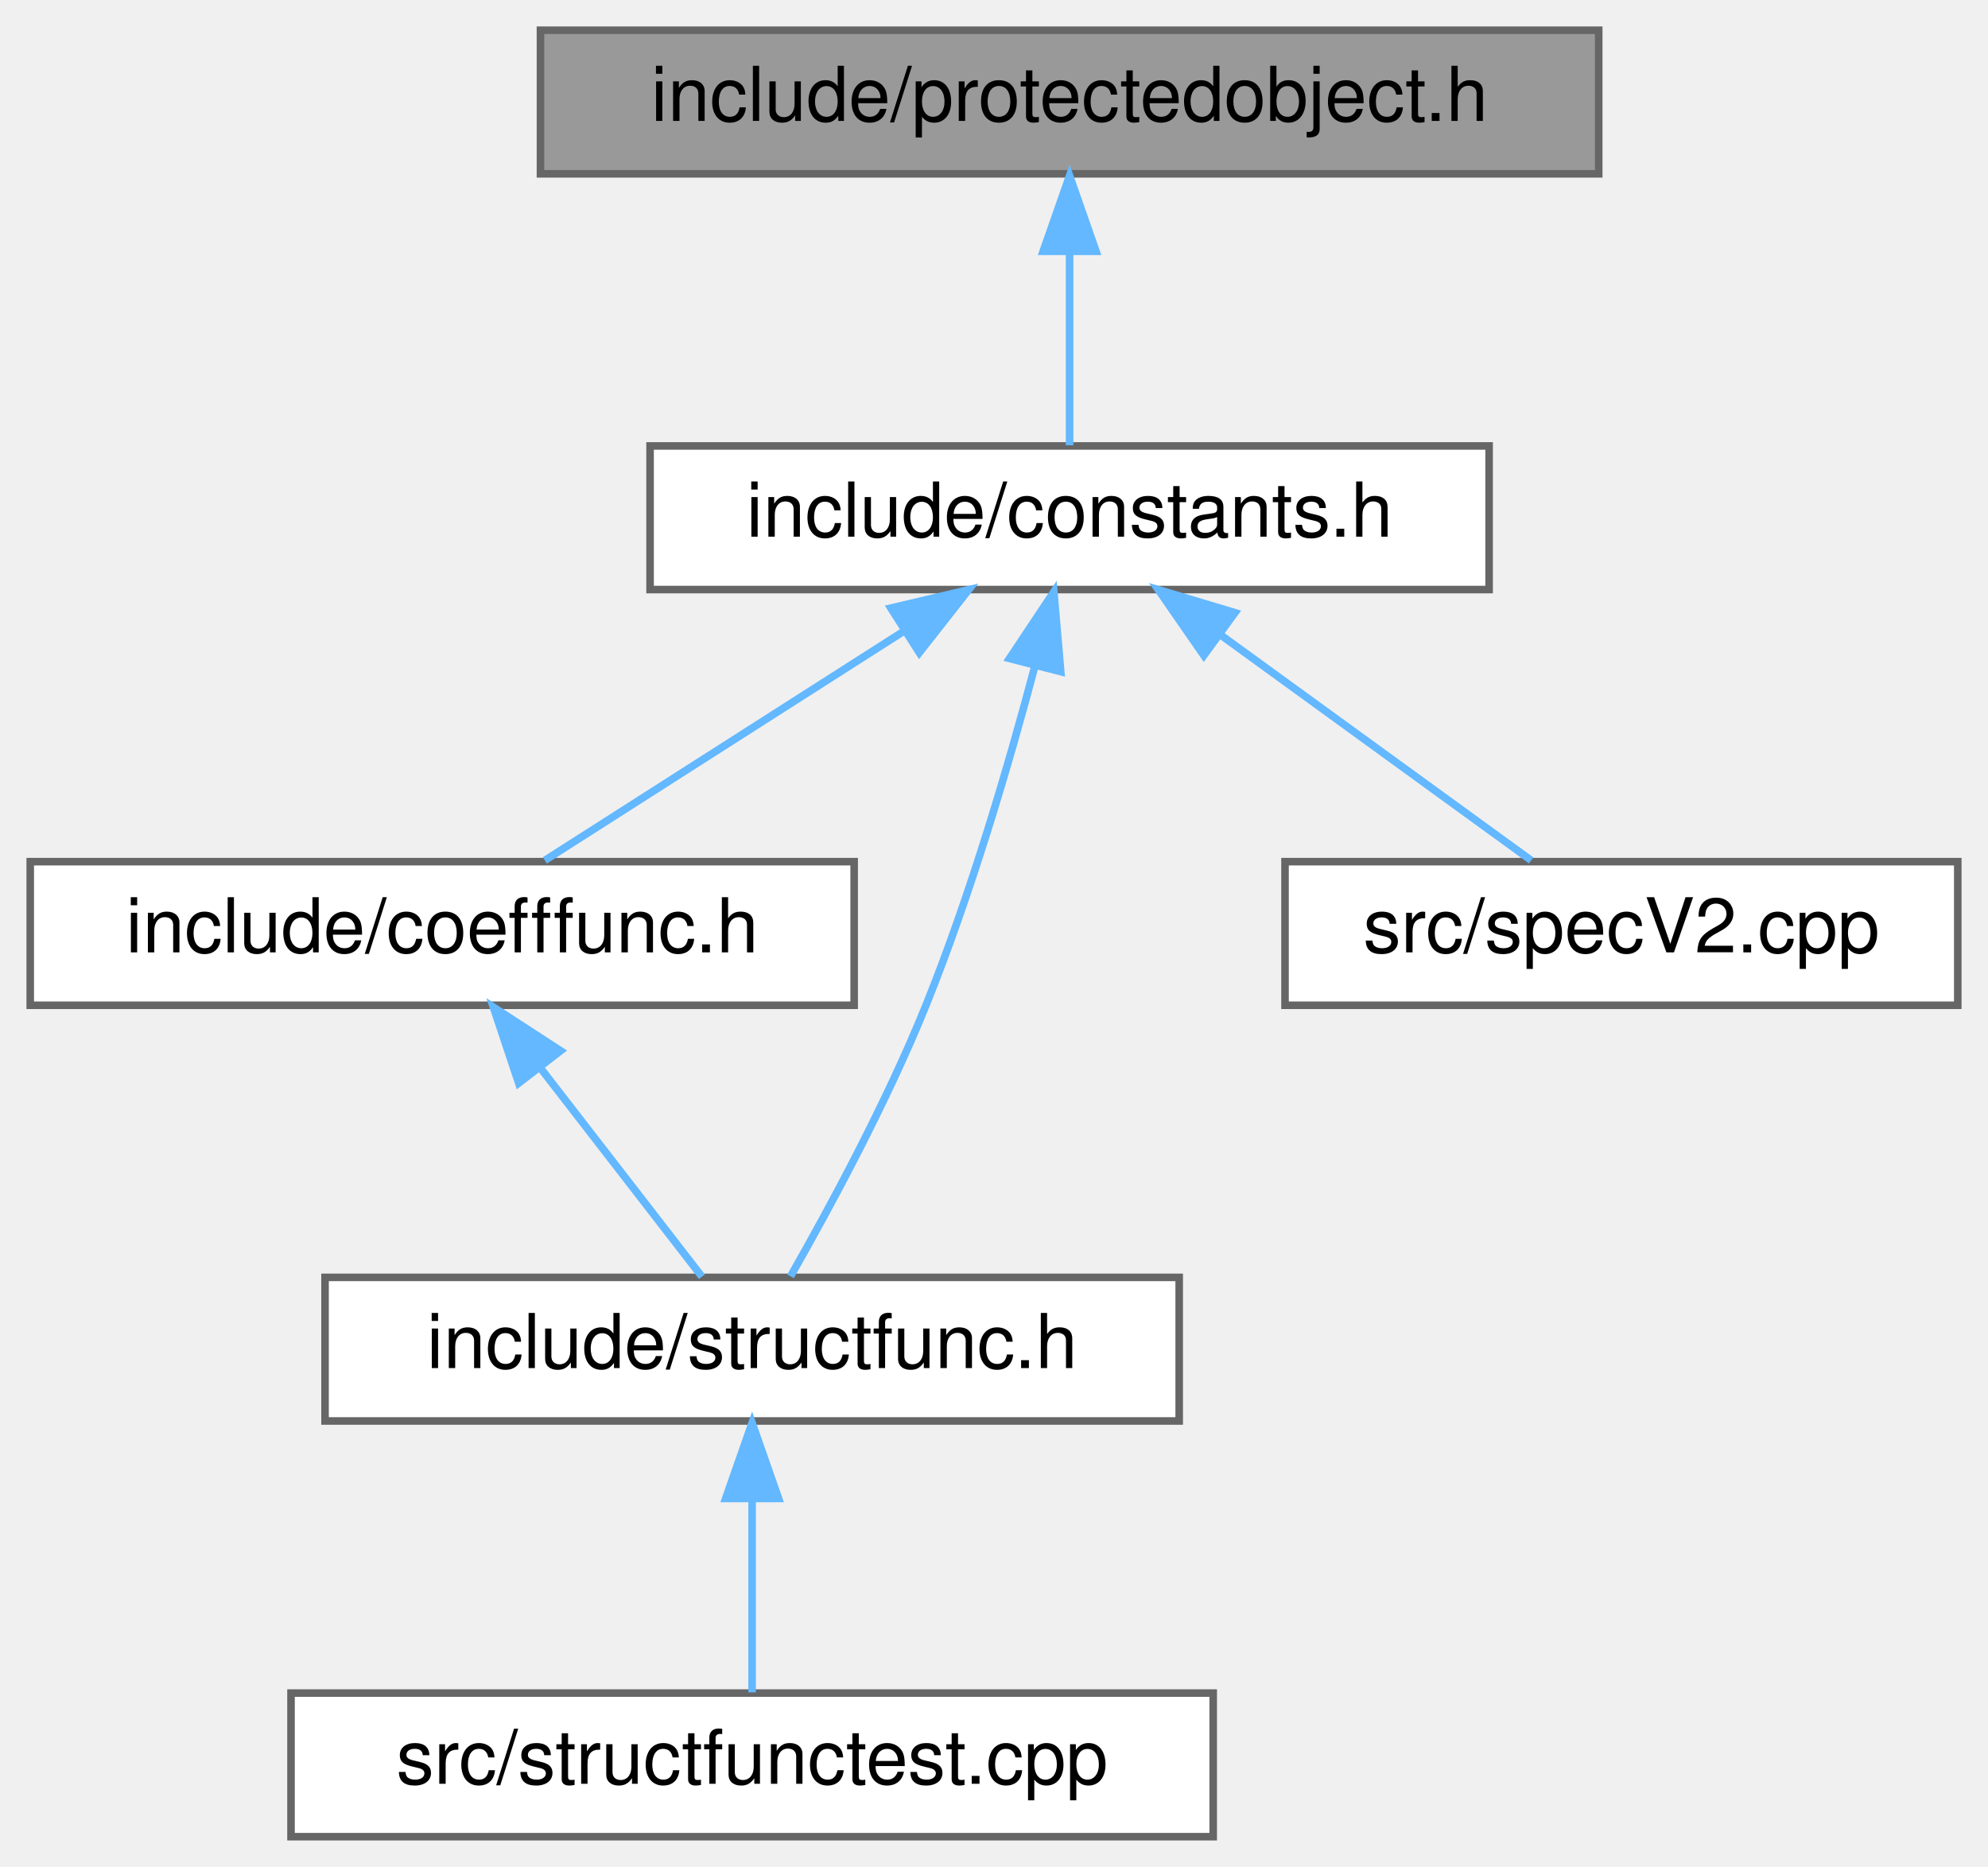
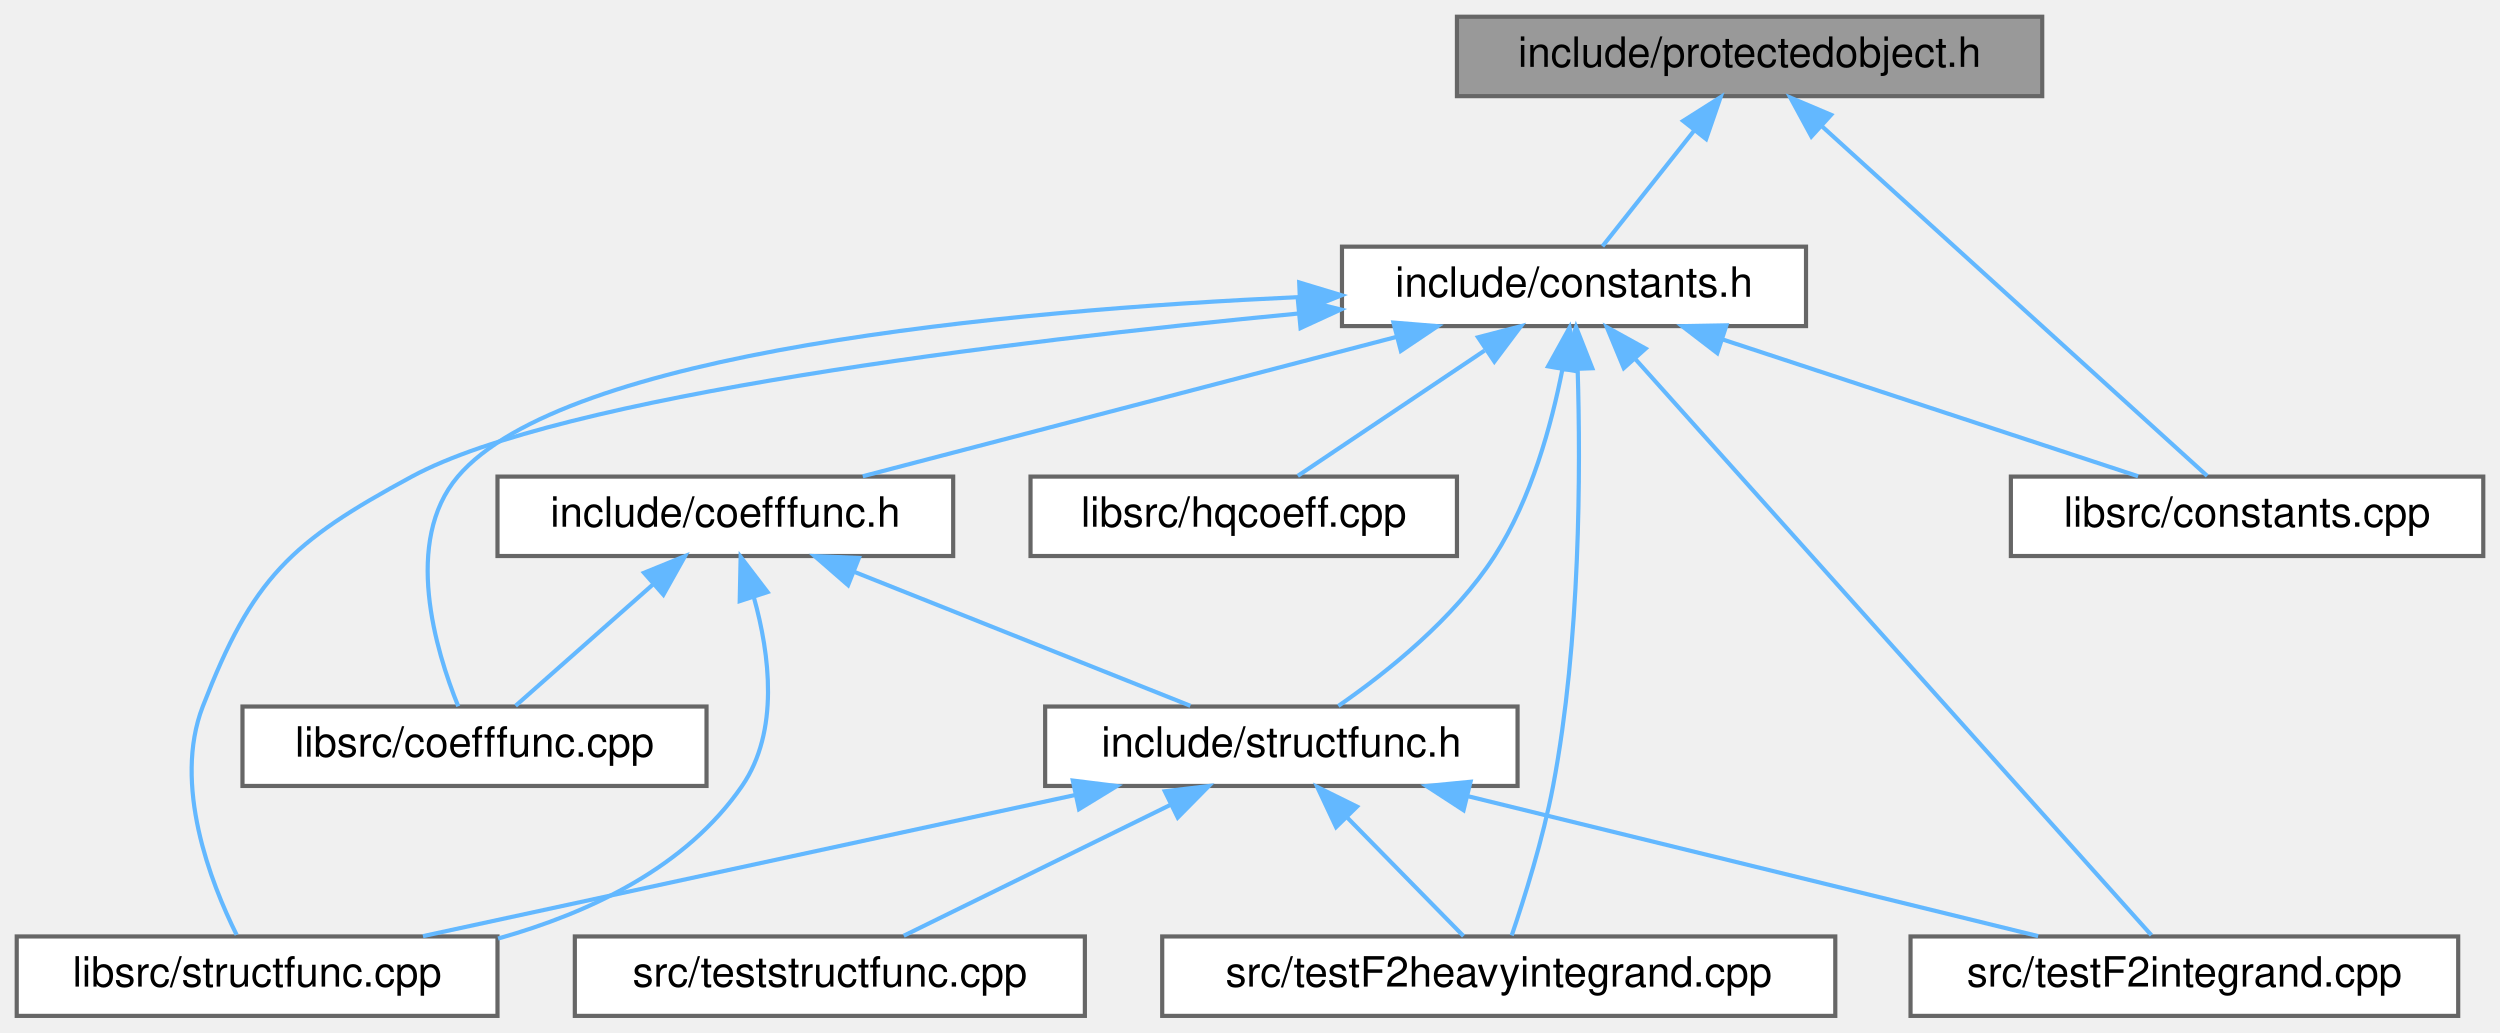
- <svg xmlns="http://www.w3.org/2000/svg" xmlns:xlink="http://www.w3.org/1999/xlink" width="263pt" height="247pt" viewBox="0.00 0.00 263.00 247.00">
+ <svg xmlns="http://www.w3.org/2000/svg" xmlns:xlink="http://www.w3.org/1999/xlink" width="598pt" height="247pt" viewBox="0.00 0.00 598.00 247.00">
  <g id="graph0" class="graph" transform="scale(1 1) rotate(0) translate(4 243)">
    <g id="Node000001" class="node">
      <g id="a_Node000001">
        <a xlink:title=" ">
-           <polygon fill="#999999" stroke="#666666" points="207.5,-239 67.5,-239 67.5,-220 207.5,-220 207.5,-239" />
-           <text text-anchor="middle" x="137.5" y="-227" font-family="Helvetica,sans-Serif" font-size="10.00">include/protectedobject.h</text>
+           <polygon fill="#999999" stroke="#666666" points="484.5,-239 344.5,-239 344.5,-220 484.5,-220 484.5,-239" />
+           <text text-anchor="middle" x="414.5" y="-227" font-family="Helvetica,sans-Serif" font-size="10.00">include/protectedobject.h</text>
        </a>
      </g>
    </g>
    <g id="Node000002" class="node">
      <g id="a_Node000002">
        <a xlink:href="constants_8h.html" target="_top" xlink:title=" ">
-           <polygon fill="white" stroke="#666666" points="193,-184 82,-184 82,-165 193,-165 193,-184" />
-           <text text-anchor="middle" x="137.5" y="-172" font-family="Helvetica,sans-Serif" font-size="10.00">include/constants.h</text>
+           <polygon fill="white" stroke="#666666" points="428,-184 317,-184 317,-165 428,-165 428,-184" />
+           <text text-anchor="middle" x="372.5" y="-172" font-family="Helvetica,sans-Serif" font-size="10.00">include/constants.h</text>
        </a>
      </g>
    </g>
    <g id="edge1_Node000001_Node000002" class="edge">
      <g id="a_edge1_Node000001_Node000002">
        <a xlink:title=" ">
-           <path fill="none" stroke="#63b8ff" d="M137.5,-209.66C137.5,-200.93 137.5,-190.99 137.5,-184.09" />
-           <polygon fill="#63b8ff" stroke="#63b8ff" points="134,-209.75 137.5,-219.75 141,-209.75 134,-209.75" />
+           <path fill="none" stroke="#63b8ff" d="M401.17,-211.67C393.89,-202.5 385.2,-191.52 379.31,-184.09" />
+           <polygon fill="#63b8ff" stroke="#63b8ff" points="398.61,-214.08 407.56,-219.75 404.1,-209.74 398.61,-214.08" />
+         </a>
+       </g>
+     </g>
+     <g id="Node000010" class="node">
+       <g id="a_Node000010">
+         <a xlink:href="constants_8cpp.html" target="_top" xlink:title=" ">
+           <polygon fill="white" stroke="#666666" points="590,-129 477,-129 477,-110 590,-110 590,-129" />
+           <text text-anchor="middle" x="533.5" y="-117" font-family="Helvetica,sans-Serif" font-size="10.00">libsrc/constants.cpp</text>
+         </a>
+       </g>
+     </g>
+     <g id="edge17_Node000001_Node000010" class="edge">
+       <g id="a_edge17_Node000001_Node000010">
+         <a xlink:title=" ">
+           <path fill="none" stroke="#63b8ff" d="M431.68,-212.91C457.11,-189.83 503.9,-147.37 523.96,-129.16" />
+           <polygon fill="#63b8ff" stroke="#63b8ff" points="429.29,-210.35 424.24,-219.66 434,-215.53 429.29,-210.35" />
        </a>
      </g>
    </g>
    <g id="Node000003" class="node">
      <g id="a_Node000003">
        <a xlink:href="coefffunc_8h.html" target="_top" xlink:title=" ">
-           <polygon fill="white" stroke="#666666" points="109,-129 0,-129 0,-110 109,-110 109,-129" />
-           <text text-anchor="middle" x="54.5" y="-117" font-family="Helvetica,sans-Serif" font-size="10.00">include/coefffunc.h</text>
+           <polygon fill="white" stroke="#666666" points="224,-129 115,-129 115,-110 224,-110 224,-129" />
+           <text text-anchor="middle" x="169.5" y="-117" font-family="Helvetica,sans-Serif" font-size="10.00">include/coefffunc.h</text>
        </a>
      </g>
    </g>
    <g id="edge2_Node000002_Node000003" class="edge">
      <g id="a_edge2_Node000002_Node000003">
        <a xlink:title=" ">
-           <path fill="none" stroke="#63b8ff" d="M115.46,-159.42C100.39,-149.81 80.91,-137.37 68.08,-129.17" />
-           <polygon fill="#63b8ff" stroke="#63b8ff" points="113.85,-162.55 124.16,-164.98 117.62,-156.65 113.85,-162.55" />
+           <path fill="none" stroke="#63b8ff" d="M330.13,-162.44C292.13,-152.52 237.14,-138.16 202.37,-129.08" />
+           <polygon fill="#63b8ff" stroke="#63b8ff" points="329.32,-165.84 339.88,-164.98 331.09,-159.07 329.32,-165.84" />
        </a>
      </g>
    </g>
    <g id="Node000004" class="node">
      <g id="a_Node000004">
        <a xlink:href="structfunc_8h.html" target="_top" xlink:title=" ">
-           <polygon fill="white" stroke="#666666" points="152,-74 39,-74 39,-55 152,-55 152,-74" />
-           <text text-anchor="middle" x="95.5" y="-62" font-family="Helvetica,sans-Serif" font-size="10.00">include/structfunc.h</text>
-         </a>
-       </g>
-     </g>
-     <g id="edge5_Node000002_Node000004" class="edge">
-       <g id="a_edge5_Node000002_Node000004">
-         <a xlink:title=" ">
-           <path fill="none" stroke="#63b8ff" d="M132.88,-154.76C129.48,-141.94 124.43,-124.69 118.5,-110 113.29,-97.1 105.61,-82.94 100.58,-74.14" />
-           <polygon fill="#63b8ff" stroke="#63b8ff" points="129.55,-155.88 135.42,-164.7 136.33,-154.14 129.55,-155.88" />
+           <polygon fill="white" stroke="#666666" points="359,-74 246,-74 246,-55 359,-55 359,-74" />
+           <text text-anchor="middle" x="302.5" y="-62" font-family="Helvetica,sans-Serif" font-size="10.00">include/structfunc.h</text>
+         </a>
+       </g>
+     </g>
+     <g id="edge10_Node000002_Node000004" class="edge">
+       <g id="a_edge10_Node000002_Node000004">
+         <a xlink:title=" ">
+           <path fill="none" stroke="#63b8ff" d="M369.74,-154.72C367.13,-141.42 362.26,-123.61 353.5,-110 343.83,-94.98 327.66,-82.11 316.12,-74.13" />
+           <polygon fill="#63b8ff" stroke="#63b8ff" points="366.3,-155.37 371.44,-164.64 373.2,-154.19 366.3,-155.37" />
+         </a>
+       </g>
+     </g>
+     <g id="Node000005" class="node">
+       <g id="a_Node000005">
+         <a xlink:href="structfunc_8cpp.html" target="_top" xlink:title=" ">
+           <polygon fill="white" stroke="#666666" points="115,-19 0,-19 0,0 115,0 115,-19" />
+           <text text-anchor="middle" x="57.5" y="-7" font-family="Helvetica,sans-Serif" font-size="10.00">libsrc/structfunc.cpp</text>
+         </a>
+       </g>
+     </g>
+     <g id="edge14_Node000002_Node000005" class="edge">
+       <g id="a_edge14_Node000002_Node000005">
+         <a xlink:title=" ">
+           <path fill="none" stroke="#63b8ff" d="M306.61,-168.01C236.28,-161.26 130.15,-148.28 94.5,-129 65.44,-113.28 56.41,-104.81 44.5,-74 37.28,-55.32 46.38,-31.92 52.6,-19.39" />
+           <polygon fill="#63b8ff" stroke="#63b8ff" points="306.43,-171.5 316.72,-168.96 307.09,-164.53 306.43,-171.5" />
        </a>
      </g>
    </g>
    <g id="Node000006" class="node">
      <g id="a_Node000006">
-         <a xlink:href="specV2_8cpp.html" target="_top" xlink:title=" ">
-           <polygon fill="white" stroke="#666666" points="255,-129 166,-129 166,-110 255,-110 255,-129" />
-           <text text-anchor="middle" x="210.5" y="-117" font-family="Helvetica,sans-Serif" font-size="10.00">src/specV2.cpp</text>
-         </a>
-       </g>
-     </g>
-     <g id="edge6_Node000002_Node000006" class="edge">
-       <g id="a_edge6_Node000002_Node000006">
-         <a xlink:title=" ">
-           <path fill="none" stroke="#63b8ff" d="M157.64,-158.88C170.78,-149.34 187.48,-137.21 198.56,-129.17" />
-           <polygon fill="#63b8ff" stroke="#63b8ff" points="155.26,-156.28 149.23,-164.98 159.38,-161.94 155.26,-156.28" />
+         <a xlink:href="testF2heavyintegrand_8cpp.html" target="_top" xlink:title=" ">
+           <polygon fill="white" stroke="#666666" points="435,-19 274,-19 274,0 435,0 435,-19" />
+           <text text-anchor="middle" x="354.5" y="-7" font-family="Helvetica,sans-Serif" font-size="10.00">src/testF2heavyintegrand.cpp</text>
+         </a>
+       </g>
+     </g>
+     <g id="edge15_Node000002_Node000006" class="edge">
+       <g id="a_edge15_Node000002_Node000006">
+         <a xlink:title=" ">
+           <path fill="none" stroke="#63b8ff" d="M373.38,-154.46C374.09,-130.89 374.07,-89.61 367.5,-55 365.1,-42.35 360.62,-28.13 357.6,-19.24" />
+           <polygon fill="#63b8ff" stroke="#63b8ff" points="369.87,-154.65 372.99,-164.78 376.87,-154.92 369.87,-154.65" />
+         </a>
+       </g>
+     </g>
+     <g id="Node000007" class="node">
+       <g id="a_Node000007">
+         <a xlink:href="testF2integrand_8cpp.html" target="_top" xlink:title=" ">
+           <polygon fill="white" stroke="#666666" points="584,-19 453,-19 453,0 584,0 584,-19" />
+           <text text-anchor="middle" x="518.5" y="-7" font-family="Helvetica,sans-Serif" font-size="10.00">src/testF2integrand.cpp</text>
+         </a>
+       </g>
+     </g>
+     <g id="edge16_Node000002_Node000007" class="edge">
+       <g id="a_edge16_Node000002_Node000007">
+         <a xlink:title=" ">
+           <path fill="none" stroke="#63b8ff" d="M387.23,-157.05C417.79,-122.93 487.19,-45.45 510.61,-19.31" />
+           <polygon fill="#63b8ff" stroke="#63b8ff" points="384.41,-154.95 380.35,-164.74 389.63,-159.62 384.41,-154.95" />
+         </a>
+       </g>
+     </g>
+     <g id="Node000009" class="node">
+       <g id="a_Node000009">
+         <a xlink:href="coefffunc_8cpp.html" target="_top" xlink:title=" ">
+           <polygon fill="white" stroke="#666666" points="165,-74 54,-74 54,-55 165,-55 165,-74" />
+           <text text-anchor="middle" x="109.5" y="-62" font-family="Helvetica,sans-Serif" font-size="10.00">libsrc/coefffunc.cpp</text>
+         </a>
+       </g>
+     </g>
+     <g id="edge11_Node000002_Node000009" class="edge">
+       <g id="a_edge11_Node000002_Node000009">
+         <a xlink:title=" ">
+           <path fill="none" stroke="#63b8ff" d="M306.76,-171.94C236.2,-168.7 130.8,-158.86 105.5,-129 92.36,-113.49 100.18,-87.47 105.61,-74.06" />
+           <polygon fill="#63b8ff" stroke="#63b8ff" points="306.77,-175.44 316.91,-172.37 307.06,-168.44 306.77,-175.44" />
+         </a>
+       </g>
+     </g>
+     <g id="edge12_Node000002_Node000010" class="edge">
+       <g id="a_edge12_Node000002_Node000010">
+         <a xlink:title=" ">
+           <path fill="none" stroke="#63b8ff" d="M408.05,-161.8C438.09,-151.91 480.44,-137.97 507.43,-129.08" />
+           <polygon fill="#63b8ff" stroke="#63b8ff" points="406.77,-158.53 398.37,-164.98 408.96,-165.18 406.77,-158.53" />
+         </a>
+       </g>
+     </g>
+     <g id="Node000011" class="node">
+       <g id="a_Node000011">
+         <a xlink:href="hqcoeff_8cpp.html" target="_top" xlink:title=" ">
+           <polygon fill="white" stroke="#666666" points="344.5,-129 242.5,-129 242.5,-110 344.5,-110 344.5,-129" />
+           <text text-anchor="middle" x="293.5" y="-117" font-family="Helvetica,sans-Serif" font-size="10.00">libsrc/hqcoeff.cpp</text>
+         </a>
+       </g>
+     </g>
+     <g id="edge13_Node000002_Node000011" class="edge">
+       <g id="a_edge13_Node000002_Node000011">
+         <a xlink:title=" ">
+           <path fill="none" stroke="#63b8ff" d="M351.11,-159.15C336.83,-149.57 318.53,-137.29 306.42,-129.17" />
+           <polygon fill="#63b8ff" stroke="#63b8ff" points="349.55,-162.32 359.81,-164.98 353.45,-156.51 349.55,-162.32" />
        </a>
      </g>
    </g>
    <g id="edge3_Node000003_Node000004" class="edge">
      <g id="a_edge3_Node000003_Node000004">
        <a xlink:title=" ">
-           <path fill="none" stroke="#63b8ff" d="M67.52,-101.67C74.62,-92.5 83.1,-81.52 88.86,-74.09" />
-           <polygon fill="#63b8ff" stroke="#63b8ff" points="64.62,-99.7 61.27,-109.75 70.16,-103.98 64.62,-99.7" />
-         </a>
-       </g>
-     </g>
-     <g id="Node000005" class="node">
-       <g id="a_Node000005">
-         <a xlink:href="structfunctest_8cpp.html" target="_top" xlink:title=" ">
-           <polygon fill="white" stroke="#666666" points="156.5,-19 34.5,-19 34.5,0 156.5,0 156.5,-19" />
-           <text text-anchor="middle" x="95.5" y="-7" font-family="Helvetica,sans-Serif" font-size="10.00">src/structfunctest.cpp</text>
+           <path fill="none" stroke="#63b8ff" d="M200.47,-106.16C225.09,-96.35 258.91,-82.87 280.74,-74.17" />
+           <polygon fill="#63b8ff" stroke="#63b8ff" points="198.86,-103.03 190.87,-109.98 201.45,-109.53 198.86,-103.03" />
+         </a>
+       </g>
+     </g>
+     <g id="edge9_Node000003_Node000005" class="edge">
+       <g id="a_edge9_Node000003_Node000005">
+         <a xlink:title=" ">
+           <path fill="none" stroke="#63b8ff" d="M176.33,-100.09C180.13,-86.46 182.49,-68.07 173.5,-55 160.18,-35.63 137.17,-24.68 115.14,-18.5" />
+           <polygon fill="#63b8ff" stroke="#63b8ff" points="172.94,-99.21 173.16,-109.8 179.59,-101.38 172.94,-99.21" />
+         </a>
+       </g>
+     </g>
+     <g id="edge8_Node000003_Node000009" class="edge">
+       <g id="a_edge8_Node000003_Node000009">
+         <a xlink:title=" ">
+           <path fill="none" stroke="#63b8ff" d="M152.32,-103.32C141.62,-93.87 128.24,-82.06 119.32,-74.17" />
+           <polygon fill="#63b8ff" stroke="#63b8ff" points="150.05,-105.99 159.86,-109.98 154.68,-100.74 150.05,-105.99" />
        </a>
      </g>
    </g>
    <g id="edge4_Node000004_Node000005" class="edge">
      <g id="a_edge4_Node000004_Node000005">
        <a xlink:title=" ">
-           <path fill="none" stroke="#63b8ff" d="M95.5,-44.66C95.5,-35.93 95.5,-25.99 95.5,-19.09" />
-           <polygon fill="#63b8ff" stroke="#63b8ff" points="92,-44.75 95.5,-54.75 99,-44.75 92,-44.75" />
+           <path fill="none" stroke="#63b8ff" d="M253.11,-52.82C207.2,-42.88 139.67,-28.28 97.17,-19.08" />
+           <polygon fill="#63b8ff" stroke="#63b8ff" points="252.62,-56.29 263.14,-54.98 254.1,-49.45 252.62,-56.29" />
+         </a>
+       </g>
+     </g>
+     <g id="edge5_Node000004_Node000006" class="edge">
+       <g id="a_edge5_Node000004_Node000006">
+         <a xlink:title=" ">
+           <path fill="none" stroke="#63b8ff" d="M318.18,-47.52C327.34,-38.18 338.55,-26.75 346.07,-19.09" />
+           <polygon fill="#63b8ff" stroke="#63b8ff" points="315.59,-45.16 311.09,-54.75 320.59,-50.06 315.59,-45.16" />
+         </a>
+       </g>
+     </g>
+     <g id="edge6_Node000004_Node000007" class="edge">
+       <g id="a_edge6_Node000004_Node000007">
+         <a xlink:title=" ">
+           <path fill="none" stroke="#63b8ff" d="M347.07,-52.56C387.52,-42.64 446.37,-28.2 483.52,-19.08" />
+           <polygon fill="#63b8ff" stroke="#63b8ff" points="346.08,-49.2 337.2,-54.98 347.75,-56 346.08,-49.2" />
+         </a>
+       </g>
+     </g>
+     <g id="Node000008" class="node">
+       <g id="a_Node000008">
+         <a xlink:href="teststructfunc_8cpp.html" target="_top" xlink:title=" ">
+           <polygon fill="white" stroke="#666666" points="255.5,-19 133.5,-19 133.5,0 255.5,0 255.5,-19" />
+           <text text-anchor="middle" x="194.5" y="-7" font-family="Helvetica,sans-Serif" font-size="10.00">src/teststructfunc.cpp</text>
+         </a>
+       </g>
+     </g>
+     <g id="edge7_Node000004_Node000008" class="edge">
+       <g id="a_edge7_Node000004_Node000008">
+         <a xlink:title=" ">
+           <path fill="none" stroke="#63b8ff" d="M276.01,-50.5C256.14,-40.75 229.5,-27.68 212.17,-19.17" />
+           <polygon fill="#63b8ff" stroke="#63b8ff" points="274.63,-53.72 285.15,-54.98 277.71,-47.44 274.63,-53.72" />
        </a>
      </g>
    </g>
  </g>
</svg>
